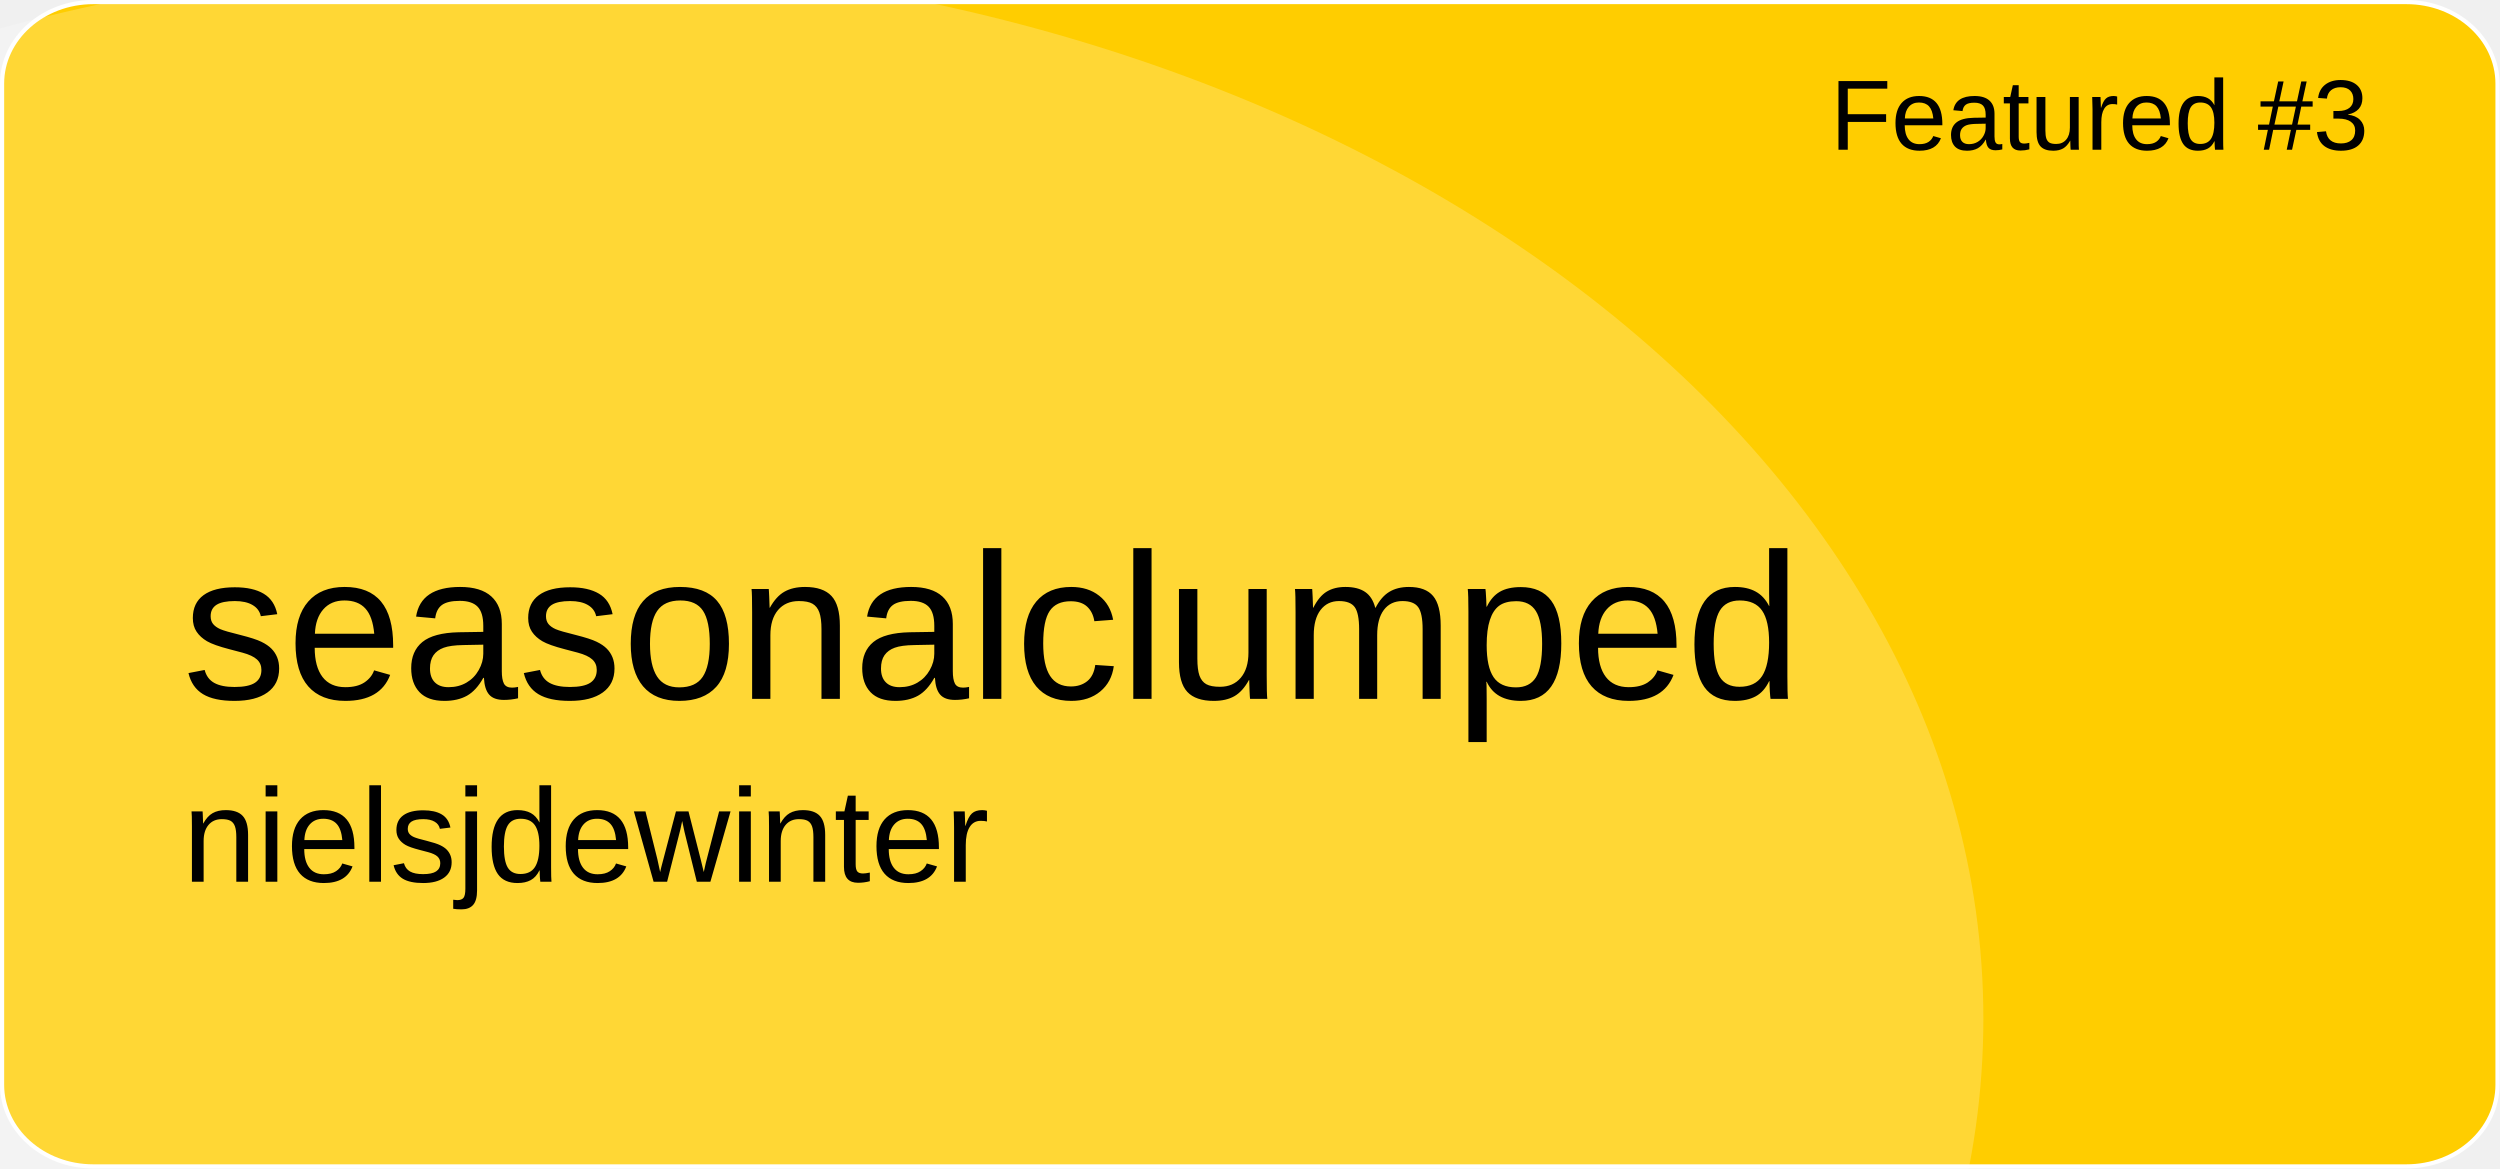
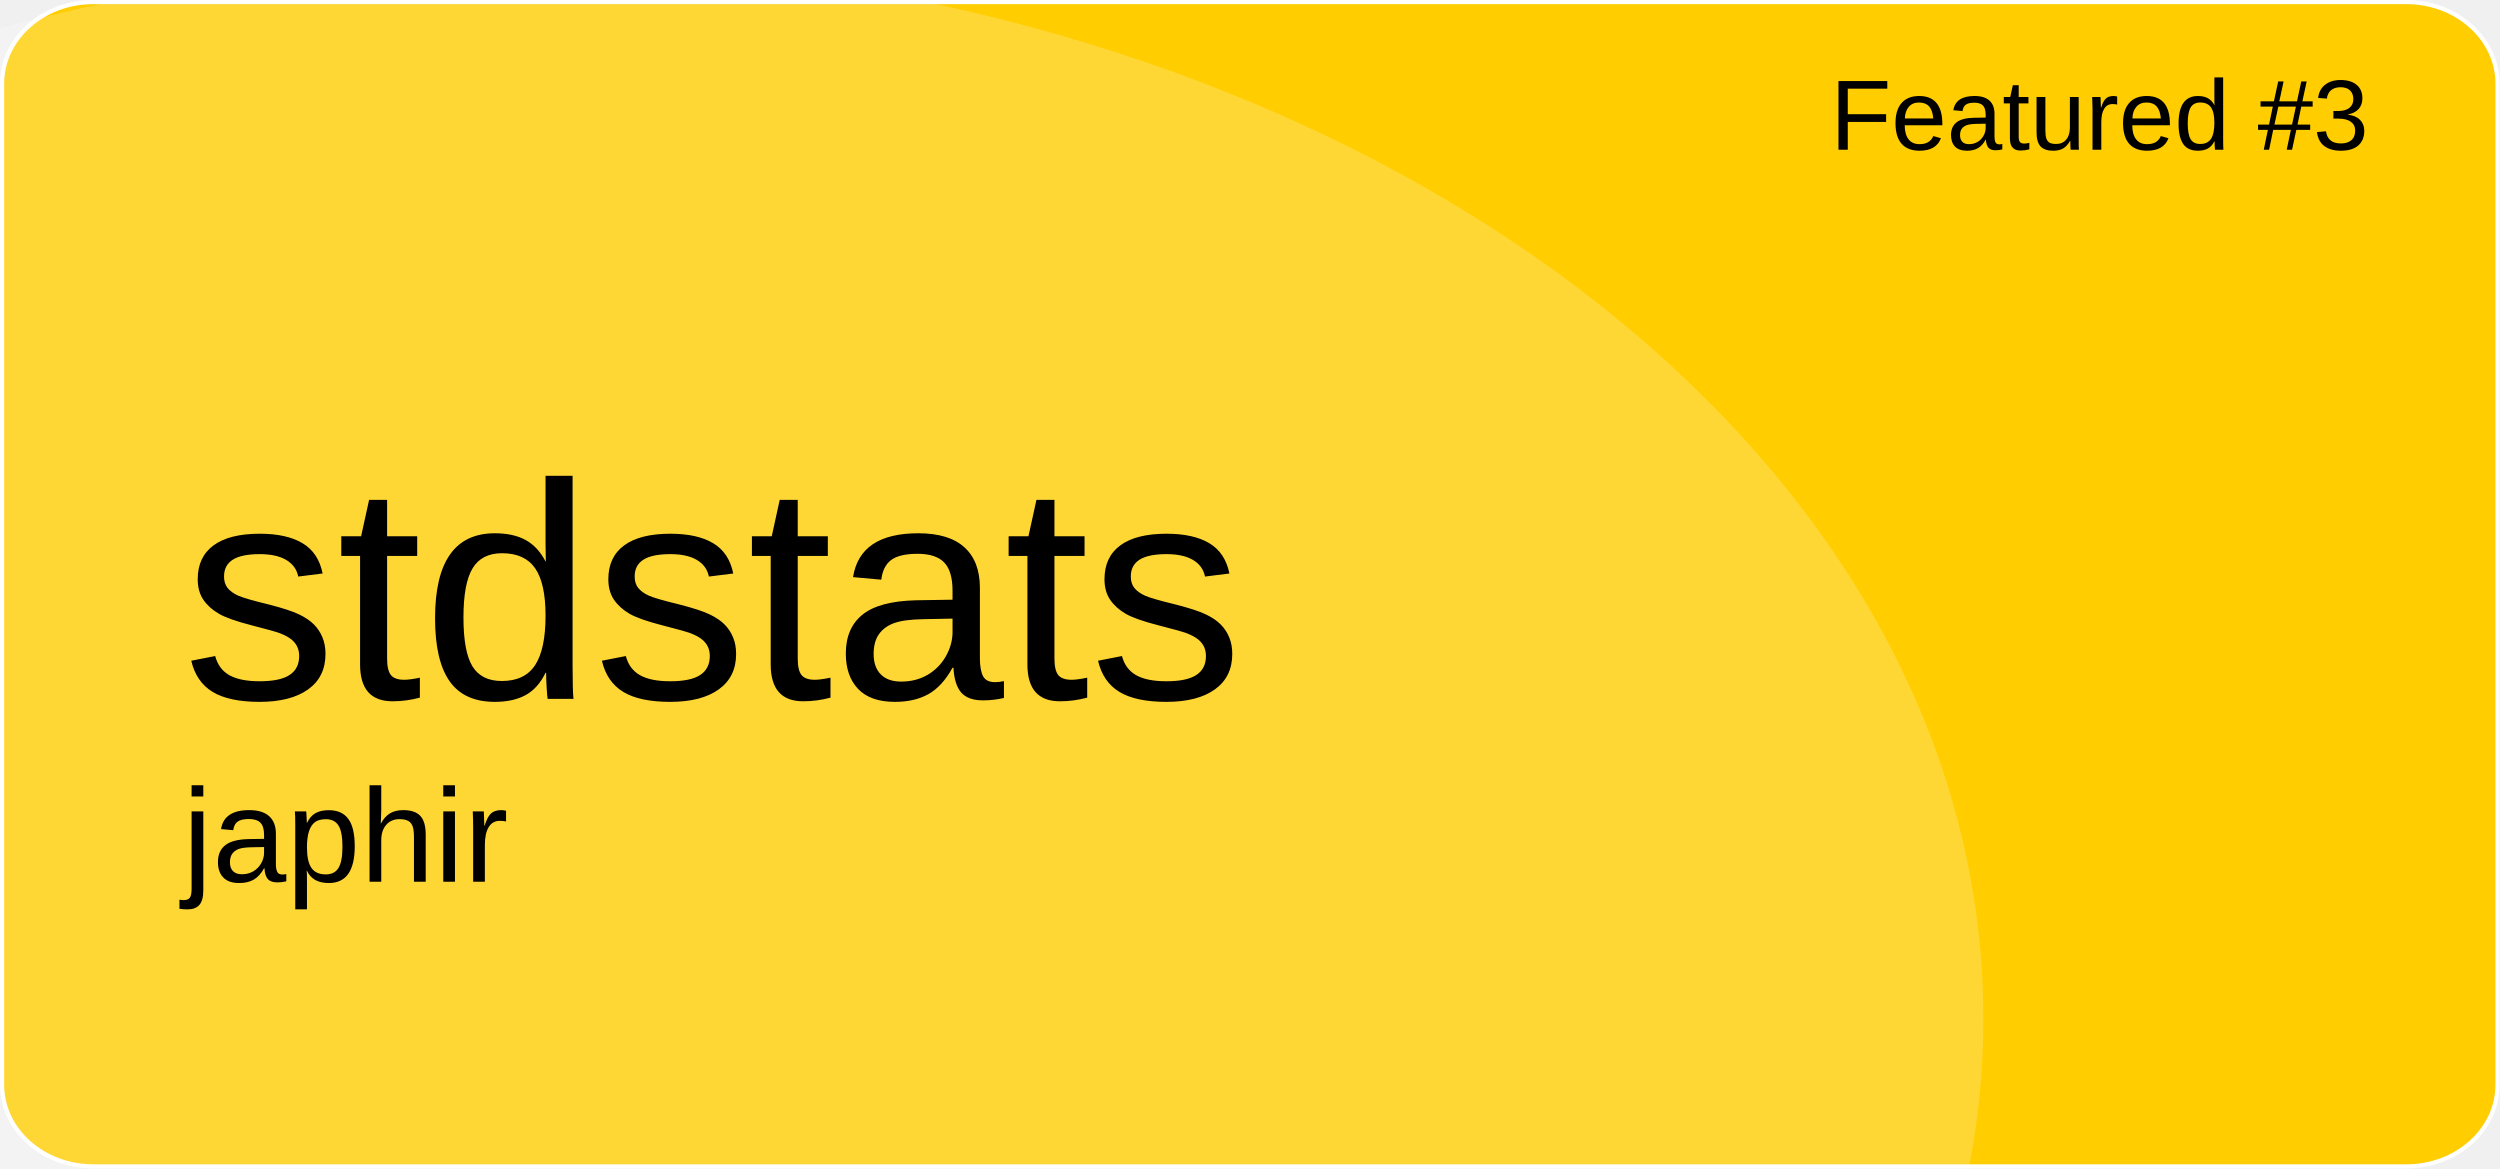
<svg xmlns="http://www.w3.org/2000/svg" version="1.1" id="a" x="0px" y="0px" viewBox="0 0 601 281" style="enable-background:new 0 0 601 281;" xml:space="preserve">
  <style type="text/css">
	.st0{fill:#FFCD00;stroke:#FFFFFF;stroke-miterlimit:10;}
	.st1{opacity:0.21;fill:#FFFFFF;enable-background:new    ;}
	.st2{font-family:'Arial';}
	.st3{font-size:24px;}
- 	.st4{font-size:50px;}
+ 	.st4{font-size:74px;}
	.st5{font-size:32px;}
</style>
  <path id="b" class="st0" d="M22.4,0.5h556.1c12.1,0,21.9,8.8,21.9,19.6v240.7c0,10.8-9.8,19.6-21.9,19.6H22.4  c-12.1,0-21.9-8.8-21.9-19.6V20.1C0.5,9.3,10.3,0.5,22.4,0.5z" />
  <ellipse class="st1" cx="124.5" cy="244.9" rx="352.3" ry="254.4" />
  <text transform="matrix(1 0 0 1 440 36)" class="st2 st3">Featured #3</text>
-   <text transform="matrix(1 0 0 1 43.92 168.01)" class="st2 st4">seasonalclumped</text>
-   <text transform="matrix(1 0 0 1 43.92 211.97)" class="st2 st5">nielsjdewinter</text>
+   <text transform="matrix(1 0 0 1 43.92 168.01)" class="st2 st4">stdstats</text>
+   <text transform="matrix(1 0 0 1 43.92 211.97)" class="st2 st5">japhir</text>
</svg>
